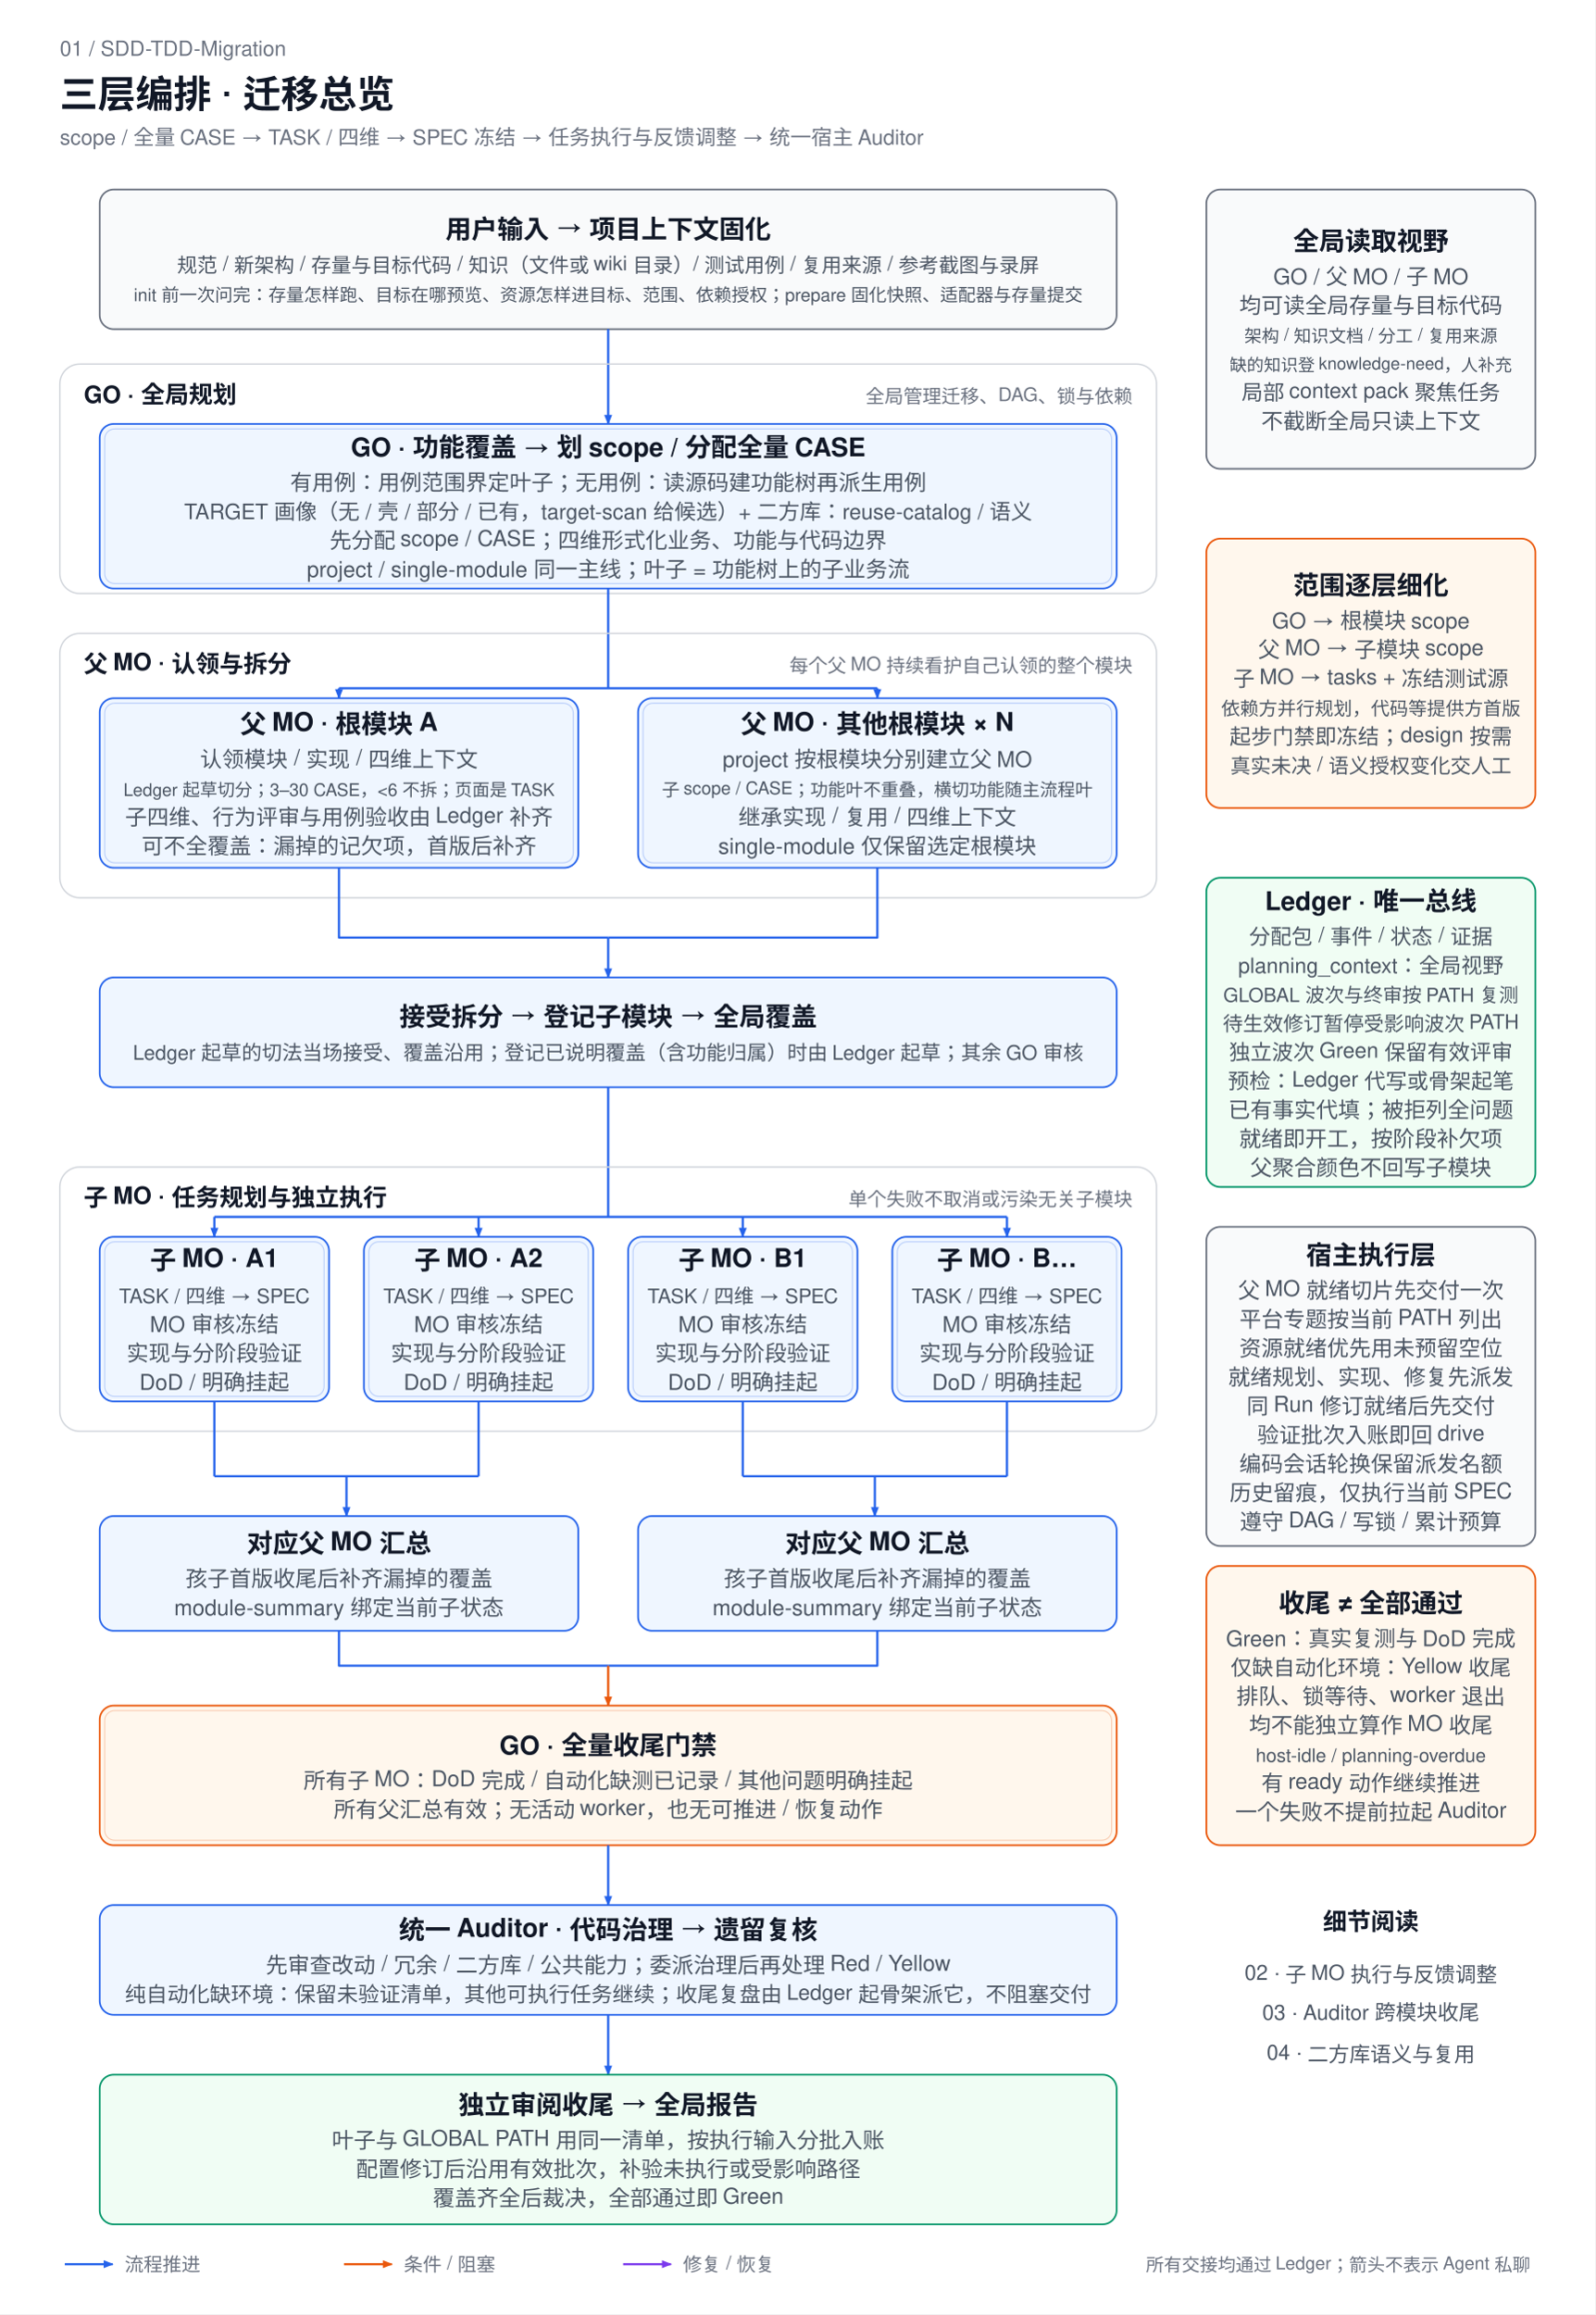
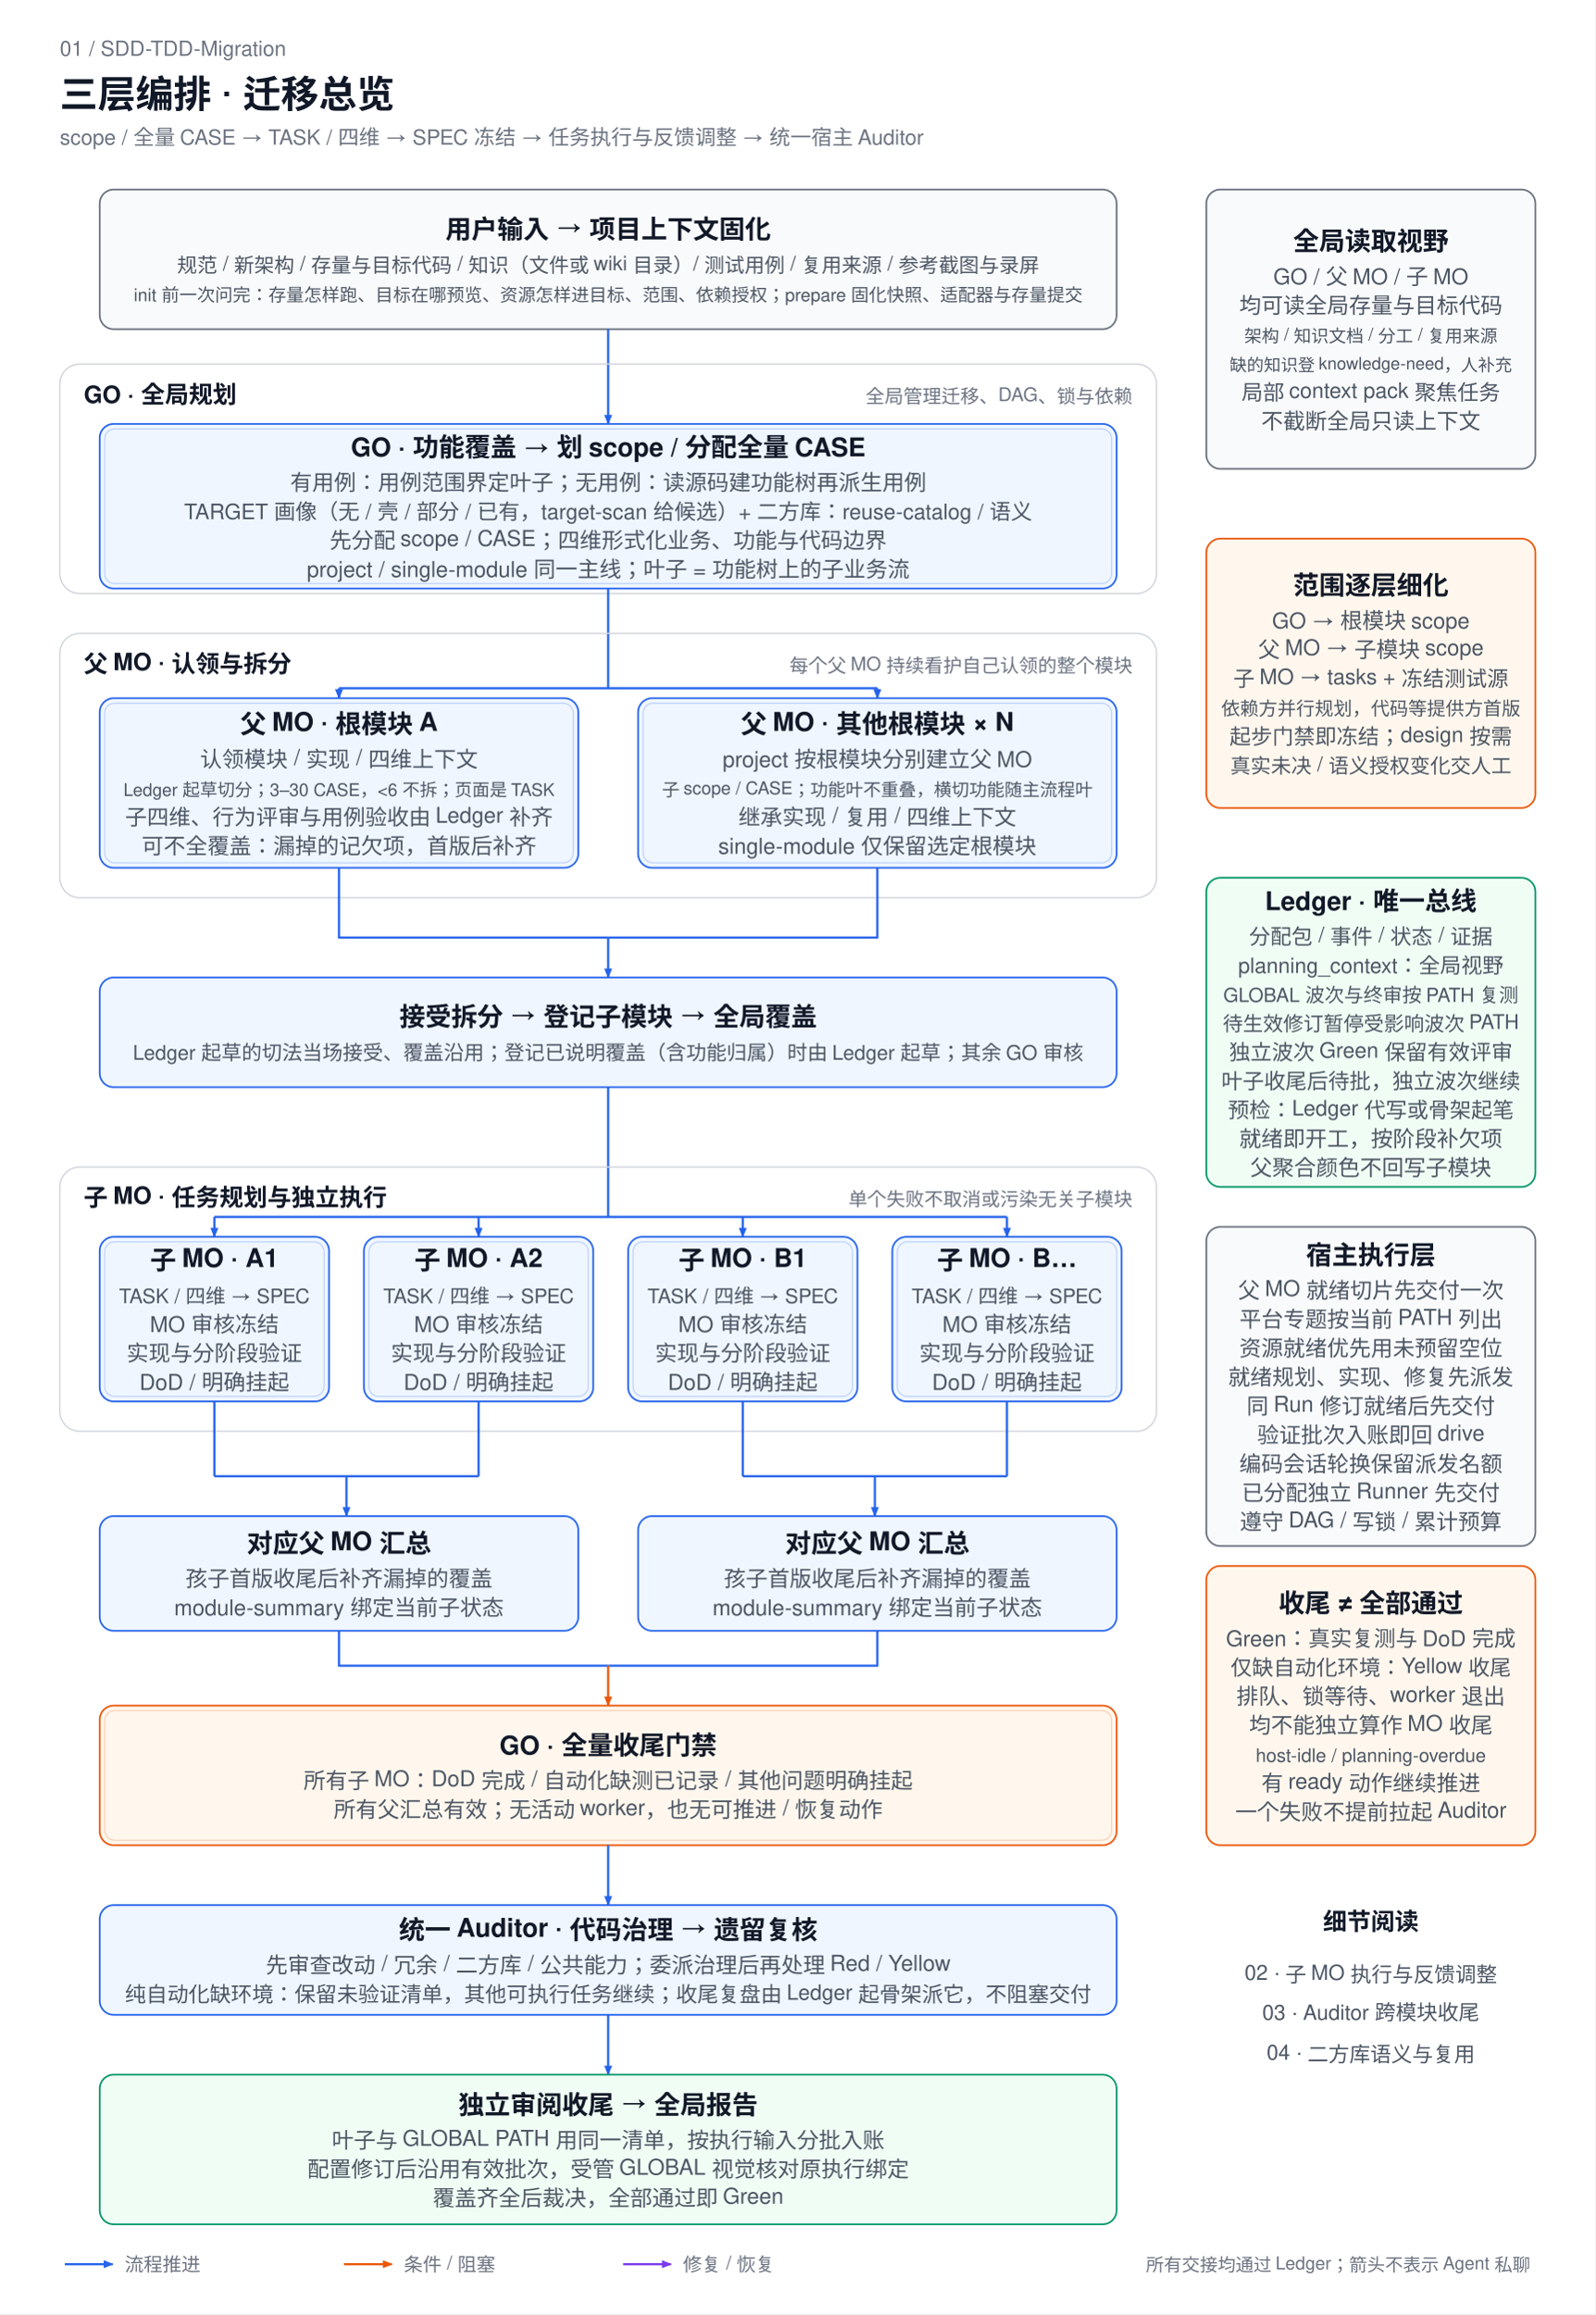
<svg xmlns="http://www.w3.org/2000/svg" width="1600" height="2320" viewBox="0 0 1600 2320" role="img" aria-labelledby="title desc">
  <style>text {font-family: "Helvetica Neue", Helvetica, Arial, "PingFang SC", "Microsoft YaHei", sans-serif;}</style>
  <defs>
    <marker id="arrow-blue" markerWidth="10" markerHeight="8" refX="9" refY="4" orient="auto" markerUnits="userSpaceOnUse">
      <path d="M0,0 L10,4 L0,8 Z" fill="#2563eb" />
    </marker>
    <marker id="arrow-orange" markerWidth="10" markerHeight="8" refX="9" refY="4" orient="auto" markerUnits="userSpaceOnUse">
      <path d="M0,0 L10,4 L0,8 Z" fill="#ea580c" />
    </marker>
    <marker id="arrow-green" markerWidth="10" markerHeight="8" refX="9" refY="4" orient="auto" markerUnits="userSpaceOnUse">
      <path d="M0,0 L10,4 L0,8 Z" fill="#059669" />
    </marker>
    <marker id="arrow-purple" markerWidth="10" markerHeight="8" refX="9" refY="4" orient="auto" markerUnits="userSpaceOnUse">
      <path d="M0,0 L10,4 L0,8 Z" fill="#7c3aed" />
    </marker>
    <marker id="arrow-gray" markerWidth="10" markerHeight="8" refX="9" refY="4" orient="auto" markerUnits="userSpaceOnUse">
      <path d="M0,0 L10,4 L0,8 Z" fill="#6b7280" />
    </marker>
  </defs>
  <rect width="1600" height="2320" fill="white" />
  <text x="60" y="56" font-size="21.00" fill="#6b7280" text-anchor="start" font-weight="400">01  /  SDD-TDD-Migration</text>
  <text x="60" y="108" font-size="38.00" fill="#111827" text-anchor="start" font-weight="700">三层编排 · 迁移总览</text>
  <text x="60" y="145" font-size="21.00" fill="#6b7280" text-anchor="start" font-weight="400">scope / 全量 CASE → TASK / 四维 → SPEC 冻结 → 任务执行与反馈调整 → 统一宿主 Auditor</text>
  <rect x="100" y="190" width="1020" height="140" rx="14" fill="#f9fafb" stroke="#6b7280" stroke-width="1.7" />
  <text x="610.0" y="239.0" font-size="26.00" fill="#111827" text-anchor="middle" font-weight="650">用户输入 → 项目上下文固化</text>
  <text x="610.0" y="273.0" font-size="20.16" fill="#4b5563" text-anchor="middle" font-weight="400">规范 / 新架构 / 存量与目标代码 / 知识（文件或 wiki 目录）/ 测试用例 / 复用来源 / 参考截图与录屏</text>
  <text x="610.0" y="302.0" font-size="17.87" fill="#4b5563" text-anchor="middle" font-weight="400">init 前一次问完：存量怎样跑、目标在哪预览、资源怎样进目标、范围、依赖授权；prepare 固化快照、适配器与存量提交</text>
  <path d="M610,330 L610,425" fill="none" stroke="#2563eb" stroke-width="2.2" stroke-linejoin="round" marker-end="url(#arrow-blue)" />
  <rect x="60" y="365" width="1100" height="230" rx="20" fill="none" stroke="#d1d5db" stroke-width="1.4" />
  <text x="84" y="404" font-size="24.00" fill="#111827" text-anchor="start" font-weight="650">GO  ·  全局规划</text>
  <text x="1136" y="404" font-size="19.00" fill="#6b7280" text-anchor="end" font-weight="400">全局管理迁移、DAG、锁与依赖</text>
  <rect x="100" y="425" width="1020" height="165" rx="14" fill="#eff6ff" stroke="#2563eb" stroke-width="1.7" />
  <rect x="105" y="430" width="1010" height="155" rx="10" fill="none" stroke="#2563eb" stroke-opacity="0.28" />
  <text x="610.0" y="457.5" font-size="26.00" fill="#111827" text-anchor="middle" font-weight="650">GO · 功能覆盖 → 划 scope / 分配全量 CASE</text>
  <text x="610.0" y="491.5" font-size="22.00" fill="#4b5563" text-anchor="middle" font-weight="400">有用例：用例范围界定叶子；无用例：读源码建功能树再派生用例</text>
  <text x="610.0" y="520.5" font-size="21.42" fill="#4b5563" text-anchor="middle" font-weight="400">TARGET 画像（无 / 壳 / 部分 / 已有，target-scan 给候选）+ 二方库：reuse-catalog / 语义</text>
  <text x="610.0" y="549.5" font-size="22.00" fill="#4b5563" text-anchor="middle" font-weight="400">先分配 scope / CASE；四维形式化业务、功能与代码边界</text>
  <text x="610.0" y="578.5" font-size="22.00" fill="#4b5563" text-anchor="middle" font-weight="400">project / single-module 同一主线；叶子 = 功能树上的子业务流</text>
  <path d="M610,590 L610,690" fill="none" stroke="#2563eb" stroke-width="2.2" stroke-linejoin="round" />
  <path d="M340,690 L880,690" fill="none" stroke="#2563eb" stroke-width="2.2" stroke-linejoin="round" />
  <path d="M340,690 L340,700" fill="none" stroke="#2563eb" stroke-width="2.2" stroke-linejoin="round" marker-end="url(#arrow-blue)" />
  <path d="M880,690 L880,700" fill="none" stroke="#2563eb" stroke-width="2.2" stroke-linejoin="round" marker-end="url(#arrow-blue)" />
  <rect x="60" y="635" width="1100" height="265" rx="20" fill="none" stroke="#d1d5db" stroke-width="1.4" />
  <text x="84" y="674" font-size="24.00" fill="#111827" text-anchor="start" font-weight="650">父 MO  ·  认领与拆分</text>
  <text x="1136" y="674" font-size="19.00" fill="#6b7280" text-anchor="end" font-weight="400">每个父 MO 持续看护自己认领的整个模块</text>
  <rect x="100" y="700" width="480" height="170" rx="14" fill="#eff6ff" stroke="#2563eb" stroke-width="1.7" />
  <rect x="105" y="705" width="470" height="160" rx="10" fill="none" stroke="#2563eb" stroke-opacity="0.28" />
  <text x="340.0" y="735.0" font-size="26.00" fill="#111827" text-anchor="middle" font-weight="650">父 MO · 根模块 A</text>
  <text x="340.0" y="769.0" font-size="22.00" fill="#4b5563" text-anchor="middle" font-weight="400">认领模块 / 实现 / 四维上下文</text>
  <text x="340.0" y="798.0" font-size="17.52" fill="#4b5563" text-anchor="middle" font-weight="400">Ledger 起草切分；3–30 CASE，&lt;6 不拆；页面是 TASK</text>
  <text x="340.0" y="827.0" font-size="21.89" fill="#4b5563" text-anchor="middle" font-weight="400">子四维、行为评审与用例验收由 Ledger 补齐</text>
  <text x="340.0" y="856.0" font-size="22.00" fill="#4b5563" text-anchor="middle" font-weight="400">可不全覆盖：漏掉的记欠项，首版后补齐</text>
  <rect x="640" y="700" width="480" height="170" rx="14" fill="#eff6ff" stroke="#2563eb" stroke-width="1.7" />
  <rect x="645" y="705" width="470" height="160" rx="10" fill="none" stroke="#2563eb" stroke-opacity="0.28" />
  <text x="880.0" y="735.0" font-size="26.00" fill="#111827" text-anchor="middle" font-weight="650">父 MO · 其他根模块 × N</text>
  <text x="880.0" y="769.0" font-size="22.00" fill="#4b5563" text-anchor="middle" font-weight="400">project 按根模块分别建立父 MO</text>
  <text x="880.0" y="798.0" font-size="17.71" fill="#4b5563" text-anchor="middle" font-weight="400">子 scope / CASE；功能叶不重叠，横切功能随主流程叶</text>
  <text x="880.0" y="827.0" font-size="22.00" fill="#4b5563" text-anchor="middle" font-weight="400">继承实现 / 复用 / 四维上下文</text>
  <text x="880.0" y="856.0" font-size="22.00" fill="#4b5563" text-anchor="middle" font-weight="400">single-module 仅保留选定根模块</text>
  <path d="M340,870 L340,940 L610,940" fill="none" stroke="#2563eb" stroke-width="2.2" stroke-linejoin="round" />
  <path d="M880,870 L880,940 L610,940" fill="none" stroke="#2563eb" stroke-width="2.2" stroke-linejoin="round" />
  <path d="M610,940 L610,980" fill="none" stroke="#2563eb" stroke-width="2.2" stroke-linejoin="round" marker-end="url(#arrow-blue)" />
  <rect x="100" y="980" width="1020" height="110" rx="14" fill="#eff6ff" stroke="#2563eb" stroke-width="1.7" />
  <text x="610.0" y="1028.5" font-size="26.00" fill="#111827" text-anchor="middle" font-weight="650">接受拆分 → 登记子模块 → 全局覆盖</text>
  <text x="610.0" y="1062.5" font-size="20.27" fill="#4b5563" text-anchor="middle" font-weight="400">Ledger 起草的切法当场接受、覆盖沿用；登记已说明覆盖（含功能归属）时由 Ledger 起草；其余 GO 审核</text>
  <path d="M610,1090 L610,1220" fill="none" stroke="#2563eb" stroke-width="2.2" stroke-linejoin="round" />
  <path d="M215,1220 L1010,1220" fill="none" stroke="#2563eb" stroke-width="2.2" stroke-linejoin="round" />
  <rect x="60" y="1170" width="1100" height="265" rx="20" fill="none" stroke="#d1d5db" stroke-width="1.4" />
  <text x="84" y="1209" font-size="24.00" fill="#111827" text-anchor="start" font-weight="650">子 MO  ·  任务规划与独立执行</text>
  <text x="1136" y="1209" font-size="19.00" fill="#6b7280" text-anchor="end" font-weight="400">单个失败不取消或污染无关子模块</text>
  <path d="M215,1220 L215,1240" fill="none" stroke="#2563eb" stroke-width="2.2" stroke-linejoin="round" marker-end="url(#arrow-blue)" />
  <rect x="100" y="1240" width="230" height="165" rx="14" fill="#eff6ff" stroke="#2563eb" stroke-width="1.7" />
  <rect x="105" y="1245" width="220" height="155" rx="10" fill="none" stroke="#2563eb" stroke-opacity="0.28" />
  <text x="215.0" y="1272.5" font-size="26.00" fill="#111827" text-anchor="middle" font-weight="650">子 MO · A1</text>
  <text x="215.0" y="1306.5" font-size="20.04" fill="#4b5563" text-anchor="middle" font-weight="400">TASK / 四维 → SPEC</text>
  <text x="215.0" y="1335.5" font-size="22.00" fill="#4b5563" text-anchor="middle" font-weight="400">MO 审核冻结</text>
  <text x="215.0" y="1364.5" font-size="22.00" fill="#4b5563" text-anchor="middle" font-weight="400">实现与分阶段验证</text>
  <text x="215.0" y="1393.5" font-size="22.00" fill="#4b5563" text-anchor="middle" font-weight="400">DoD / 明确挂起</text>
  <path d="M480,1220 L480,1240" fill="none" stroke="#2563eb" stroke-width="2.2" stroke-linejoin="round" marker-end="url(#arrow-blue)" />
  <rect x="365" y="1240" width="230" height="165" rx="14" fill="#eff6ff" stroke="#2563eb" stroke-width="1.7" />
  <rect x="370" y="1245" width="220" height="155" rx="10" fill="none" stroke="#2563eb" stroke-opacity="0.28" />
  <text x="480.0" y="1272.5" font-size="26.00" fill="#111827" text-anchor="middle" font-weight="650">子 MO · A2</text>
  <text x="480.0" y="1306.5" font-size="20.04" fill="#4b5563" text-anchor="middle" font-weight="400">TASK / 四维 → SPEC</text>
  <text x="480.0" y="1335.5" font-size="22.00" fill="#4b5563" text-anchor="middle" font-weight="400">MO 审核冻结</text>
  <text x="480.0" y="1364.5" font-size="22.00" fill="#4b5563" text-anchor="middle" font-weight="400">实现与分阶段验证</text>
  <text x="480.0" y="1393.5" font-size="22.00" fill="#4b5563" text-anchor="middle" font-weight="400">DoD / 明确挂起</text>
  <path d="M745,1220 L745,1240" fill="none" stroke="#2563eb" stroke-width="2.2" stroke-linejoin="round" marker-end="url(#arrow-blue)" />
  <rect x="630" y="1240" width="230" height="165" rx="14" fill="#eff6ff" stroke="#2563eb" stroke-width="1.7" />
  <rect x="635" y="1245" width="220" height="155" rx="10" fill="none" stroke="#2563eb" stroke-opacity="0.28" />
  <text x="745.0" y="1272.5" font-size="26.00" fill="#111827" text-anchor="middle" font-weight="650">子 MO · B1</text>
  <text x="745.0" y="1306.5" font-size="20.04" fill="#4b5563" text-anchor="middle" font-weight="400">TASK / 四维 → SPEC</text>
  <text x="745.0" y="1335.5" font-size="22.00" fill="#4b5563" text-anchor="middle" font-weight="400">MO 审核冻结</text>
  <text x="745.0" y="1364.5" font-size="22.00" fill="#4b5563" text-anchor="middle" font-weight="400">实现与分阶段验证</text>
  <text x="745.0" y="1393.5" font-size="22.00" fill="#4b5563" text-anchor="middle" font-weight="400">DoD / 明确挂起</text>
  <path d="M1010,1220 L1010,1240" fill="none" stroke="#2563eb" stroke-width="2.2" stroke-linejoin="round" marker-end="url(#arrow-blue)" />
  <rect x="895" y="1240" width="230" height="165" rx="14" fill="#eff6ff" stroke="#2563eb" stroke-width="1.7" />
  <rect x="900" y="1245" width="220" height="155" rx="10" fill="none" stroke="#2563eb" stroke-opacity="0.28" />
  <text x="1010.0" y="1272.5" font-size="26.00" fill="#111827" text-anchor="middle" font-weight="650">子 MO · B…</text>
  <text x="1010.0" y="1306.5" font-size="20.04" fill="#4b5563" text-anchor="middle" font-weight="400">TASK / 四维 → SPEC</text>
  <text x="1010.0" y="1335.5" font-size="22.00" fill="#4b5563" text-anchor="middle" font-weight="400">MO 审核冻结</text>
  <text x="1010.0" y="1364.5" font-size="22.00" fill="#4b5563" text-anchor="middle" font-weight="400">实现与分阶段验证</text>
  <text x="1010.0" y="1393.5" font-size="22.00" fill="#4b5563" text-anchor="middle" font-weight="400">DoD / 明确挂起</text>
  <path d="M215,1405 L215,1480" fill="none" stroke="#2563eb" stroke-width="2.2" stroke-linejoin="round" />
  <path d="M480,1405 L480,1480" fill="none" stroke="#2563eb" stroke-width="2.2" stroke-linejoin="round" />
  <path d="M215,1480 L480,1480" fill="none" stroke="#2563eb" stroke-width="2.2" stroke-linejoin="round" />
  <path d="M347.5,1480 L347.5,1520" fill="none" stroke="#2563eb" stroke-width="2.2" stroke-linejoin="round" marker-end="url(#arrow-blue)" />
  <rect x="100" y="1520" width="480" height="115" rx="14" fill="#eff6ff" stroke="#2563eb" stroke-width="1.7" />
  <text x="340.0" y="1556.5" font-size="26.00" fill="#111827" text-anchor="middle" font-weight="650">对应父 MO 汇总</text>
  <text x="340.0" y="1590.5" font-size="22.00" fill="#4b5563" text-anchor="middle" font-weight="400">孩子首版收尾后补齐漏掉的覆盖</text>
  <text x="340.0" y="1619.5" font-size="22.00" fill="#4b5563" text-anchor="middle" font-weight="400">module-summary 绑定当前子状态</text>
  <path d="M745,1405 L745,1480" fill="none" stroke="#2563eb" stroke-width="2.2" stroke-linejoin="round" />
  <path d="M1010,1405 L1010,1480" fill="none" stroke="#2563eb" stroke-width="2.2" stroke-linejoin="round" />
  <path d="M745,1480 L1010,1480" fill="none" stroke="#2563eb" stroke-width="2.2" stroke-linejoin="round" />
  <path d="M877.5,1480 L877.5,1520" fill="none" stroke="#2563eb" stroke-width="2.2" stroke-linejoin="round" marker-end="url(#arrow-blue)" />
  <rect x="640" y="1520" width="480" height="115" rx="14" fill="#eff6ff" stroke="#2563eb" stroke-width="1.7" />
  <text x="880.0" y="1556.5" font-size="26.00" fill="#111827" text-anchor="middle" font-weight="650">对应父 MO 汇总</text>
  <text x="880.0" y="1590.5" font-size="22.00" fill="#4b5563" text-anchor="middle" font-weight="400">孩子首版收尾后补齐漏掉的覆盖</text>
  <text x="880.0" y="1619.5" font-size="22.00" fill="#4b5563" text-anchor="middle" font-weight="400">module-summary 绑定当前子状态</text>
  <path d="M340,1635 L340,1670 L610,1670" fill="none" stroke="#2563eb" stroke-width="2.2" stroke-linejoin="round" />
  <path d="M880,1635 L880,1670 L610,1670" fill="none" stroke="#2563eb" stroke-width="2.2" stroke-linejoin="round" />
  <path d="M610,1670 L610,1710" fill="none" stroke="#ea580c" stroke-width="2.2" stroke-linejoin="round" marker-end="url(#arrow-orange)" />
  <rect x="100" y="1710" width="1020" height="140" rx="14" fill="#fff7ed" stroke="#ea580c" stroke-width="1.7" />
  <rect x="105" y="1715" width="1010" height="130" rx="10" fill="none" stroke="#ea580c" stroke-opacity="0.28" />
  <text x="610.0" y="1759.0" font-size="26.00" fill="#111827" text-anchor="middle" font-weight="650">GO · 全量收尾门禁</text>
  <text x="610.0" y="1793.0" font-size="22.00" fill="#4b5563" text-anchor="middle" font-weight="400">所有子 MO：DoD 完成 / 自动化缺测已记录 / 其他问题明确挂起</text>
  <text x="610.0" y="1822.0" font-size="22.00" fill="#4b5563" text-anchor="middle" font-weight="400">所有父汇总有效；无活动 worker，也无可推进 / 恢复动作</text>
  <path d="M610,1850 L610,1910" fill="none" stroke="#2563eb" stroke-width="2.2" stroke-linejoin="round" marker-end="url(#arrow-blue)" />
  <rect x="100" y="1910" width="1020" height="110" rx="14" fill="#eff6ff" stroke="#2563eb" stroke-width="1.7" />
  <text x="610.0" y="1944.0" font-size="26.00" fill="#111827" text-anchor="middle" font-weight="650">统一 Auditor · 代码治理 → 遗留复核</text>
  <text x="610.0" y="1978.0" font-size="22.00" fill="#4b5563" text-anchor="middle" font-weight="400">先审查改动 / 冗余 / 二方库 / 公共能力；委派治理后再处理 Red / Yellow</text>
  <text x="610.0" y="2007.0" font-size="21.26" fill="#4b5563" text-anchor="middle" font-weight="400">纯自动化缺环境：保留未验证清单，其他可执行任务继续；收尾复盘由 Ledger 起骨架派它，不阻塞交付</text>
  <path d="M610,2020 L610,2080" fill="none" stroke="#2563eb" stroke-width="2.2" stroke-linejoin="round" marker-end="url(#arrow-blue)" />
  <rect x="100" y="2080" width="1020" height="150" rx="14" fill="#f0fdf4" stroke="#059669" stroke-width="1.7" />
  <text x="610.0" y="2119.5" font-size="26.00" fill="#111827" text-anchor="middle" font-weight="650">独立审阅收尾 → 全局报告</text>
  <text x="610.0" y="2153.5" font-size="22.00" fill="#4b5563" text-anchor="middle" font-weight="400">叶子与 GLOBAL PATH 用同一清单，按执行输入分批入账</text>
-   <text x="610.0" y="2182.5" font-size="22.00" fill="#4b5563" text-anchor="middle" font-weight="400">配置修订后沿用有效批次，补验未执行或受影响路径</text>
+   <text x="610.0" y="2182.5" font-size="22.00" fill="#4b5563" text-anchor="middle" font-weight="400">配置修订后沿用有效批次，受管 GLOBAL 视觉核对原执行绑定</text>
  <text x="610.0" y="2211.5" font-size="22.00" fill="#4b5563" text-anchor="middle" font-weight="400">覆盖齐全后裁决，全部通过即 Green</text>
  <rect x="1210" y="190" width="330" height="280" rx="14" fill="#f9fafb" stroke="#6b7280" stroke-width="1.7" />
  <text x="1375.0" y="251.0" font-size="26.00" fill="#111827" text-anchor="middle" font-weight="650">全局读取视野</text>
  <text x="1375.0" y="285.0" font-size="22.00" fill="#4b5563" text-anchor="middle" font-weight="400">GO / 父 MO / 子 MO</text>
  <text x="1375.0" y="314.0" font-size="22.00" fill="#4b5563" text-anchor="middle" font-weight="400">均可读全局存量与目标代码</text>
  <text x="1375.0" y="343.0" font-size="17.51" fill="#4b5563" text-anchor="middle" font-weight="400">架构 / 知识文档 / 分工 / 复用来源</text>
  <text x="1375.0" y="372.0" font-size="17.09" fill="#4b5563" text-anchor="middle" font-weight="400">缺的知识登 knowledge-need，人补充</text>
  <text x="1375.0" y="401.0" font-size="21.46" fill="#4b5563" text-anchor="middle" font-weight="400">局部 context pack 聚焦任务</text>
  <text x="1375.0" y="430.0" font-size="22.00" fill="#4b5563" text-anchor="middle" font-weight="400">不截断全局只读上下文</text>
  <rect x="1210" y="540" width="330" height="270" rx="14" fill="#fff7ed" stroke="#ea580c" stroke-width="1.7" />
  <text x="1375.0" y="596.0" font-size="26.00" fill="#111827" text-anchor="middle" font-weight="650">范围逐层细化</text>
  <text x="1375.0" y="630.0" font-size="22.00" fill="#4b5563" text-anchor="middle" font-weight="400">GO → 根模块 scope</text>
  <text x="1375.0" y="659.0" font-size="22.00" fill="#4b5563" text-anchor="middle" font-weight="400">父 MO → 子模块 scope</text>
  <text x="1375.0" y="688.0" font-size="21.46" fill="#4b5563" text-anchor="middle" font-weight="400">子 MO → tasks + 冻结测试源</text>
  <text x="1375.0" y="717.0" font-size="18.75" fill="#4b5563" text-anchor="middle" font-weight="400">依赖方并行规划，代码等提供方首版</text>
  <text x="1375.0" y="746.0" font-size="21.44" fill="#4b5563" text-anchor="middle" font-weight="400">起步门禁即冻结；design 按需</text>
  <text x="1375.0" y="775.0" font-size="20.39" fill="#4b5563" text-anchor="middle" font-weight="400">真实未决 / 语义授权变化交人工</text>
  <rect x="1210" y="880" width="330" height="310" rx="14" fill="#f0fdf4" stroke="#059669" stroke-width="1.7" />
  <text x="1375.0" y="912.5" font-size="26.00" fill="#111827" text-anchor="middle" font-weight="650">Ledger · 唯一总线</text>
  <text x="1375.0" y="946.5" font-size="21.23" fill="#4b5563" text-anchor="middle" font-weight="400">分配包 / 事件 / 状态 / 证据</text>
  <text x="1375.0" y="975.5" font-size="21.25" fill="#4b5563" text-anchor="middle" font-weight="400">planning_context：全局视野</text>
  <text x="1375.0" y="1004.5" font-size="19.47" fill="#4b5563" text-anchor="middle" font-weight="400">GLOBAL 波次与终审按 PATH 复测</text>
  <text x="1375.0" y="1033.5" font-size="20.20" fill="#4b5563" text-anchor="middle" font-weight="400">待生效修订暂停受影响波次 PATH</text>
  <text x="1375.0" y="1062.5" font-size="21.44" fill="#4b5563" text-anchor="middle" font-weight="400">独立波次 Green 保留有效评审</text>
-   <text x="1375.0" y="1091.5" font-size="21.44" fill="#4b5563" text-anchor="middle" font-weight="400">预检：Ledger 代写或骨架起笔</text>
-   <text x="1375.0" y="1120.5" font-size="22.00" fill="#4b5563" text-anchor="middle" font-weight="400">已有事实代填；被拒列全问题</text>
+   <text x="1375.0" y="1091.5" font-size="21.43" fill="#4b5563" text-anchor="middle" font-weight="400">叶子收尾后待批，独立波次继续</text>
+   <text x="1375.0" y="1120.5" font-size="21.44" fill="#4b5563" text-anchor="middle" font-weight="400">预检：Ledger 代写或骨架起笔</text>
  <text x="1375.0" y="1149.5" font-size="22.00" fill="#4b5563" text-anchor="middle" font-weight="400">就绪即开工，按阶段补欠项</text>
  <text x="1375.0" y="1178.5" font-size="22.00" fill="#4b5563" text-anchor="middle" font-weight="400">父聚合颜色不回写子模块</text>
  <rect x="1210" y="1230" width="330" height="320" rx="14" fill="#f9fafb" stroke="#6b7280" stroke-width="1.7" />
  <text x="1375.0" y="1267.5" font-size="26.00" fill="#111827" text-anchor="middle" font-weight="650">宿主执行层</text>
  <text x="1375.0" y="1301.5" font-size="22.00" fill="#4b5563" text-anchor="middle" font-weight="400">父 MO 就绪切片先交付一次</text>
  <text x="1375.0" y="1330.5" font-size="22.00" fill="#4b5563" text-anchor="middle" font-weight="400">平台专题按当前 PATH 列出</text>
  <text x="1375.0" y="1359.5" font-size="22.00" fill="#4b5563" text-anchor="middle" font-weight="400">资源就绪优先用未预留空位</text>
  <text x="1375.0" y="1388.5" font-size="22.00" fill="#4b5563" text-anchor="middle" font-weight="400">就绪规划、实现、修复先派发</text>
  <text x="1375.0" y="1417.5" font-size="22.00" fill="#4b5563" text-anchor="middle" font-weight="400">同 Run 修订就绪后先交付</text>
  <text x="1375.0" y="1446.5" font-size="22.00" fill="#4b5563" text-anchor="middle" font-weight="400">验证批次入账即回 drive</text>
  <text x="1375.0" y="1475.5" font-size="22.00" fill="#4b5563" text-anchor="middle" font-weight="400">编码会话轮换保留派发名额</text>
-   <text x="1375.0" y="1504.5" font-size="22.00" fill="#4b5563" text-anchor="middle" font-weight="400">历史留痕，仅执行当前 SPEC</text>
+   <text x="1375.0" y="1504.5" font-size="22.00" fill="#4b5563" text-anchor="middle" font-weight="400">已分配独立 Runner 先交付</text>
  <text x="1375.0" y="1533.5" font-size="21.90" fill="#4b5563" text-anchor="middle" font-weight="400">遵守 DAG / 写锁 / 累计预算</text>
  <rect x="1210" y="1570" width="330" height="280" rx="14" fill="#fff7ed" stroke="#ea580c" stroke-width="1.7" />
  <text x="1375.0" y="1616.5" font-size="26.00" fill="#111827" text-anchor="middle" font-weight="650">收尾 ≠ 全部通过</text>
  <text x="1375.0" y="1650.5" font-size="21.90" fill="#4b5563" text-anchor="middle" font-weight="400">Green：真实复测与 DoD 完成</text>
  <text x="1375.0" y="1679.5" font-size="21.44" fill="#4b5563" text-anchor="middle" font-weight="400">仅缺自动化环境：Yellow 收尾</text>
  <text x="1375.0" y="1708.5" font-size="22.00" fill="#4b5563" text-anchor="middle" font-weight="400">排队、锁等待、worker 退出</text>
  <text x="1375.0" y="1737.5" font-size="22.00" fill="#4b5563" text-anchor="middle" font-weight="400">均不能独立算作 MO 收尾</text>
  <text x="1375.0" y="1766.5" font-size="18.80" fill="#4b5563" text-anchor="middle" font-weight="400">host-idle / planning-overdue</text>
  <text x="1375.0" y="1795.5" font-size="22.00" fill="#4b5563" text-anchor="middle" font-weight="400">有 ready 动作继续推进</text>
  <text x="1375.0" y="1824.5" font-size="22.00" fill="#4b5563" text-anchor="middle" font-weight="400">一个失败不提前拉起 Auditor</text>
  <text x="1375" y="1935" font-size="24.00" fill="#111827" text-anchor="middle" font-weight="650">细节阅读</text>
  <text x="1375" y="1985" font-size="21.00" fill="#4b5563" text-anchor="middle" font-weight="400">02 · 子 MO 执行与反馈调整</text>
  <text x="1375" y="2025" font-size="21.00" fill="#4b5563" text-anchor="middle" font-weight="400">03 · Auditor 跨模块收尾</text>
  <text x="1375" y="2065" font-size="21.00" fill="#4b5563" text-anchor="middle" font-weight="400">04 · 二方库语义与复用</text>
  <path d="M65,2270 L113,2270" fill="none" stroke="#2563eb" stroke-width="2.2" stroke-linejoin="round" marker-end="url(#arrow-blue)" />
  <text x="125" y="2277" font-size="19.00" fill="#6b7280" text-anchor="start" font-weight="400">流程推进</text>
  <path d="M345,2270 L393,2270" fill="none" stroke="#ea580c" stroke-width="2.2" stroke-linejoin="round" marker-end="url(#arrow-orange)" />
  <text x="405" y="2277" font-size="19.00" fill="#6b7280" text-anchor="start" font-weight="400">条件 / 阻塞</text>
  <path d="M625,2270 L673,2270" fill="none" stroke="#7c3aed" stroke-width="2.2" stroke-linejoin="round" marker-end="url(#arrow-purple)" />
  <text x="685" y="2277" font-size="19.00" fill="#6b7280" text-anchor="start" font-weight="400">修复 / 恢复</text>
  <text x="1535" y="2277" font-size="18.00" fill="#6b7280" text-anchor="end" font-weight="400">所有交接均通过 Ledger；箭头不表示 Agent 私聊</text>
</svg>
